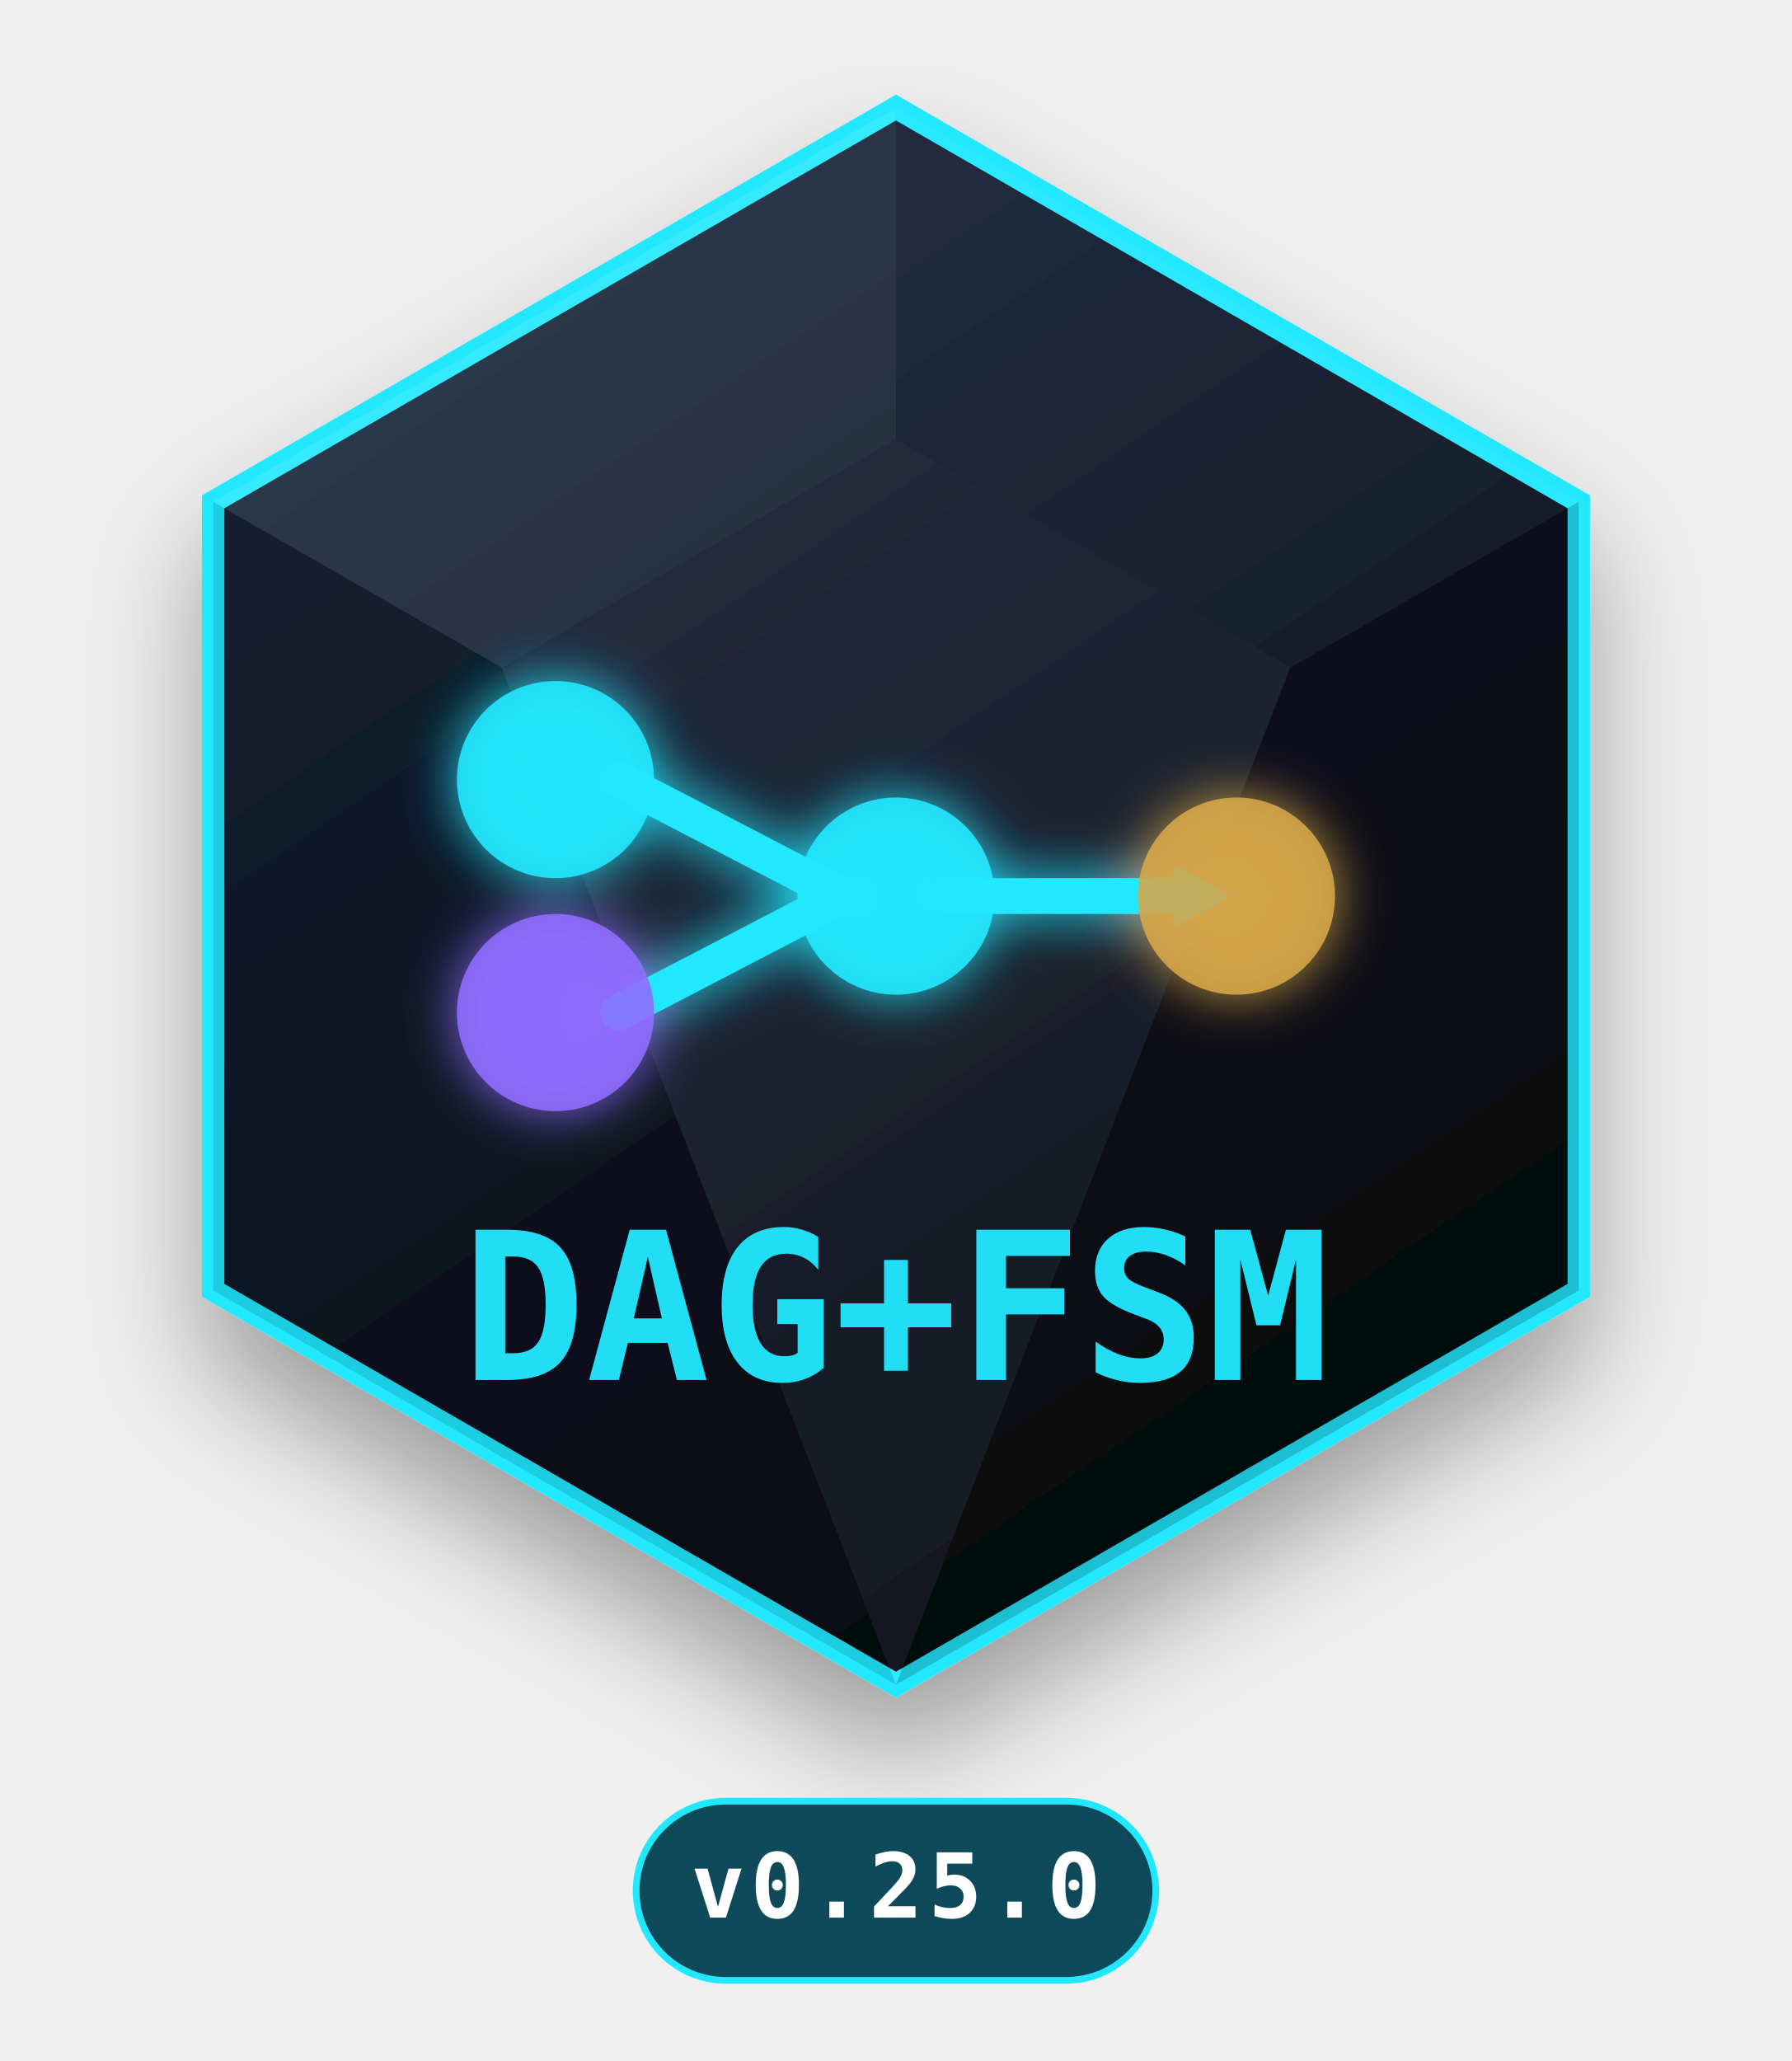
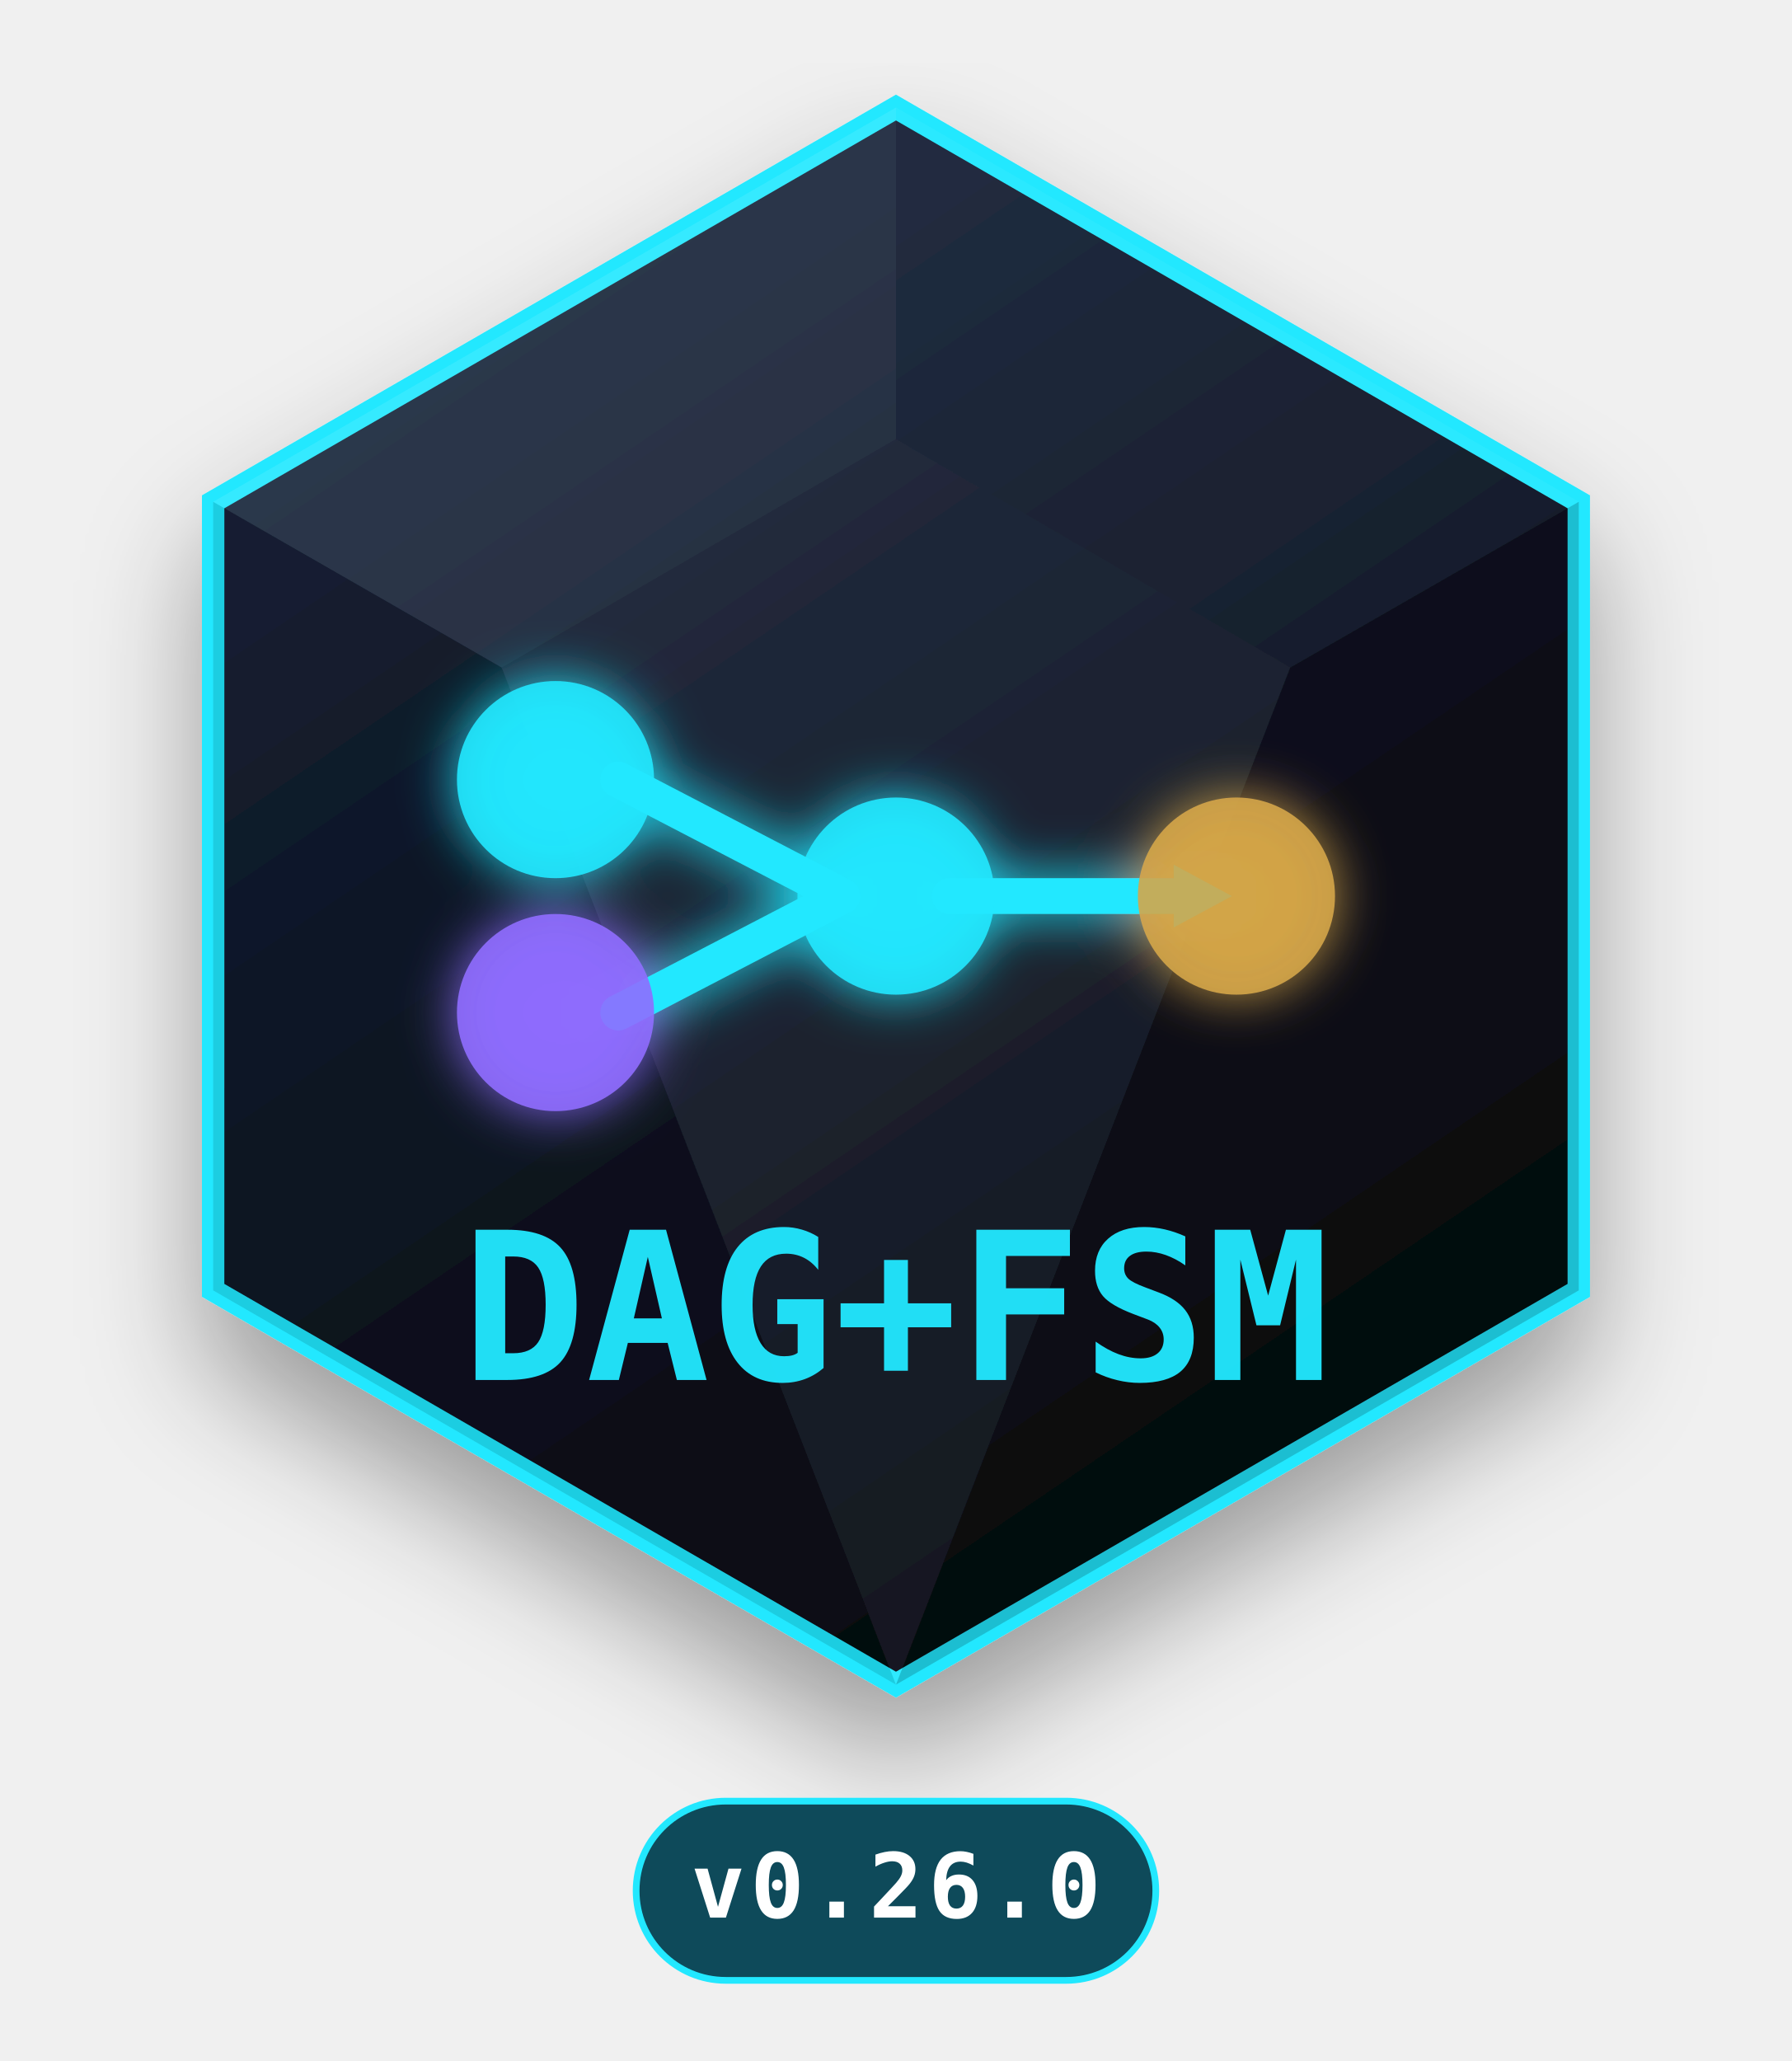
- <svg xmlns="http://www.w3.org/2000/svg" viewBox="0 0 400 460" role="img" aria-label="Dagonizer v0.25.0">
+ <svg xmlns="http://www.w3.org/2000/svg" viewBox="0 0 400 460" role="img" aria-label="Dagonizer v0.26.0">
  <defs>
    <linearGradient id="facetNavy" x1="86" y1="32" x2="314" y2="368" gradientUnits="userSpaceOnUse">
      <stop offset="0" stop-color="#1a2840" />
      <stop offset="0.48" stop-color="#0e1525" />
      <stop offset="1" stop-color="#04060a" />
    </linearGradient>
    <linearGradient id="facetTeal" x1="86" y1="32" x2="314" y2="368" gradientUnits="userSpaceOnUse">
      <stop offset="0" stop-color="#5ef5ff" />
      <stop offset="0.52" stop-color="#22e8ff" />
      <stop offset="1" stop-color="#0bb8cc" />
    </linearGradient>
    <filter id="nodeShadow" x="-35%" y="-35%" width="170%" height="170%">
      <feDropShadow dx="0" dy="14" stdDeviation="13" flood-color="#000000" flood-opacity="0.35" />
    </filter>
    <filter id="glowTeal" x="-30%" y="-30%" width="160%" height="160%">
      <feGaussianBlur stdDeviation="6" result="blur" />
      <feMerge>
        <feMergeNode in="blur" />
        <feMergeNode in="SourceGraphic" />
      </feMerge>
    </filter>
    <style>
      .round { stroke-linecap: round; stroke-linejoin: round; }
      .monoText { font-family: ui-monospace, SFMono-Regular, Menlo, Monaco, Consolas, monospace; font-weight: 900; }
      .version { font-family: ui-monospace, "SF Mono", Menlo, Consolas, monospace; font-weight: 700; letter-spacing: 0.06em; fill: #ffffff; }
    </style>
  </defs>
  <g id="dagonizer-node">
    <g id="node-body" filter="url(#nodeShadow)">
      <path id="node-base" d="M200 24 L352.42 112 L352.42 288 L200 376 L47.58 288 L47.58 112 Z" fill="url(#facetNavy)" stroke="#22e8ff" stroke-width="5" />
      <path id="facet-top-left" d="M200 24 L47.58 112 L112 149 L200 98 Z" fill="#FFFFFF" opacity="0.09" />
      <path id="facet-top-right" d="M200 24 L352.42 112 L288 149 L200 98 Z" fill="#FFFFFF" opacity="0.05" />
      <path id="facet-lower-left" d="M47.58 112 L112 149 L200 376 L47.58 288 Z" fill="#000000" opacity="0.12" />
      <path id="facet-lower-right" d="M352.42 112 L288 149 L200 376 L352.42 288 Z" fill="#000000" opacity="0.18" />
      <path id="facet-center" d="M112 149 L200 98 L288 149 L200 376 Z" fill="#FFFFFF" opacity="0.06" />
    </g>
    <g id="dag-glyph" filter="url(#glowTeal)">
      <line x1="138" y1="174" x2="188" y2="200" stroke="#22e8ff" stroke-width="8" class="round" />
      <line x1="138" y1="226" x2="188" y2="200" stroke="#22e8ff" stroke-width="8" class="round" />
      <line x1="212" y1="200" x2="262" y2="200" stroke="#22e8ff" stroke-width="8" class="round" />
      <polygon points="262,193 275,200 262,207" fill="#22e8ff" />
      <circle cx="124" cy="174" r="22" fill="#22e8ff" opacity="0.90" />
      <circle cx="124" cy="226" r="22" fill="#8f6dff" opacity="0.90" />
      <circle cx="200" cy="200" r="22" fill="#22e8ff" opacity="0.90" />
      <circle cx="276" cy="200" r="22" fill="#d4a649" opacity="0.90" />
    </g>
    <text class="monoText" x="200" y="308" text-anchor="middle" font-size="46" fill="#22e8ff" opacity="0.95">DAG+FSM</text>
  </g>
  <rect x="142" y="402" width="116" height="40" rx="20" fill="#0e4a5a" stroke="#22e8ff" stroke-width="1.5" />
-   <text class="version" x="200" y="428" text-anchor="middle" font-size="20">v0.25.0</text>
+   <text class="version" x="200" y="428" text-anchor="middle" font-size="20">v0.26.0</text>
</svg>
